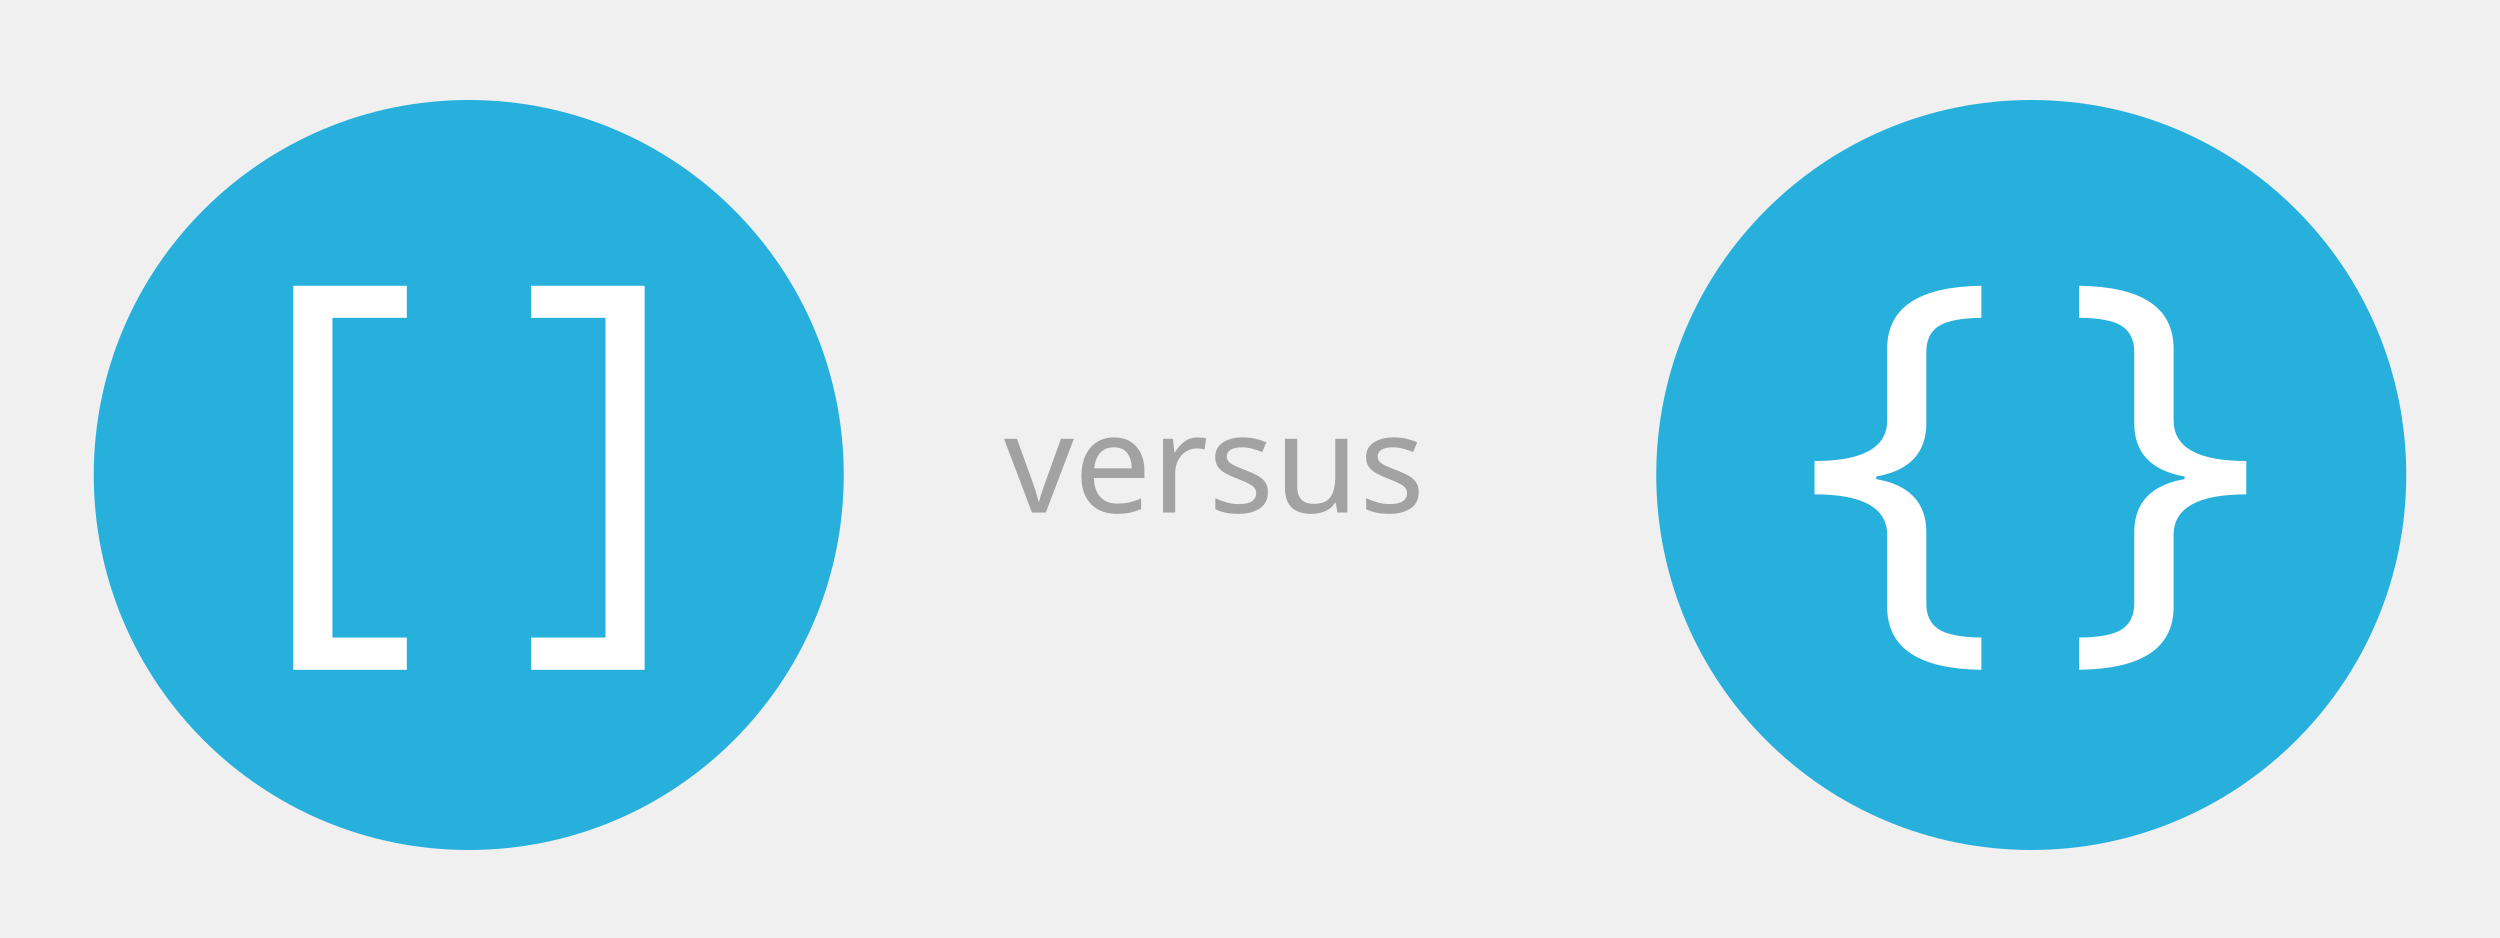
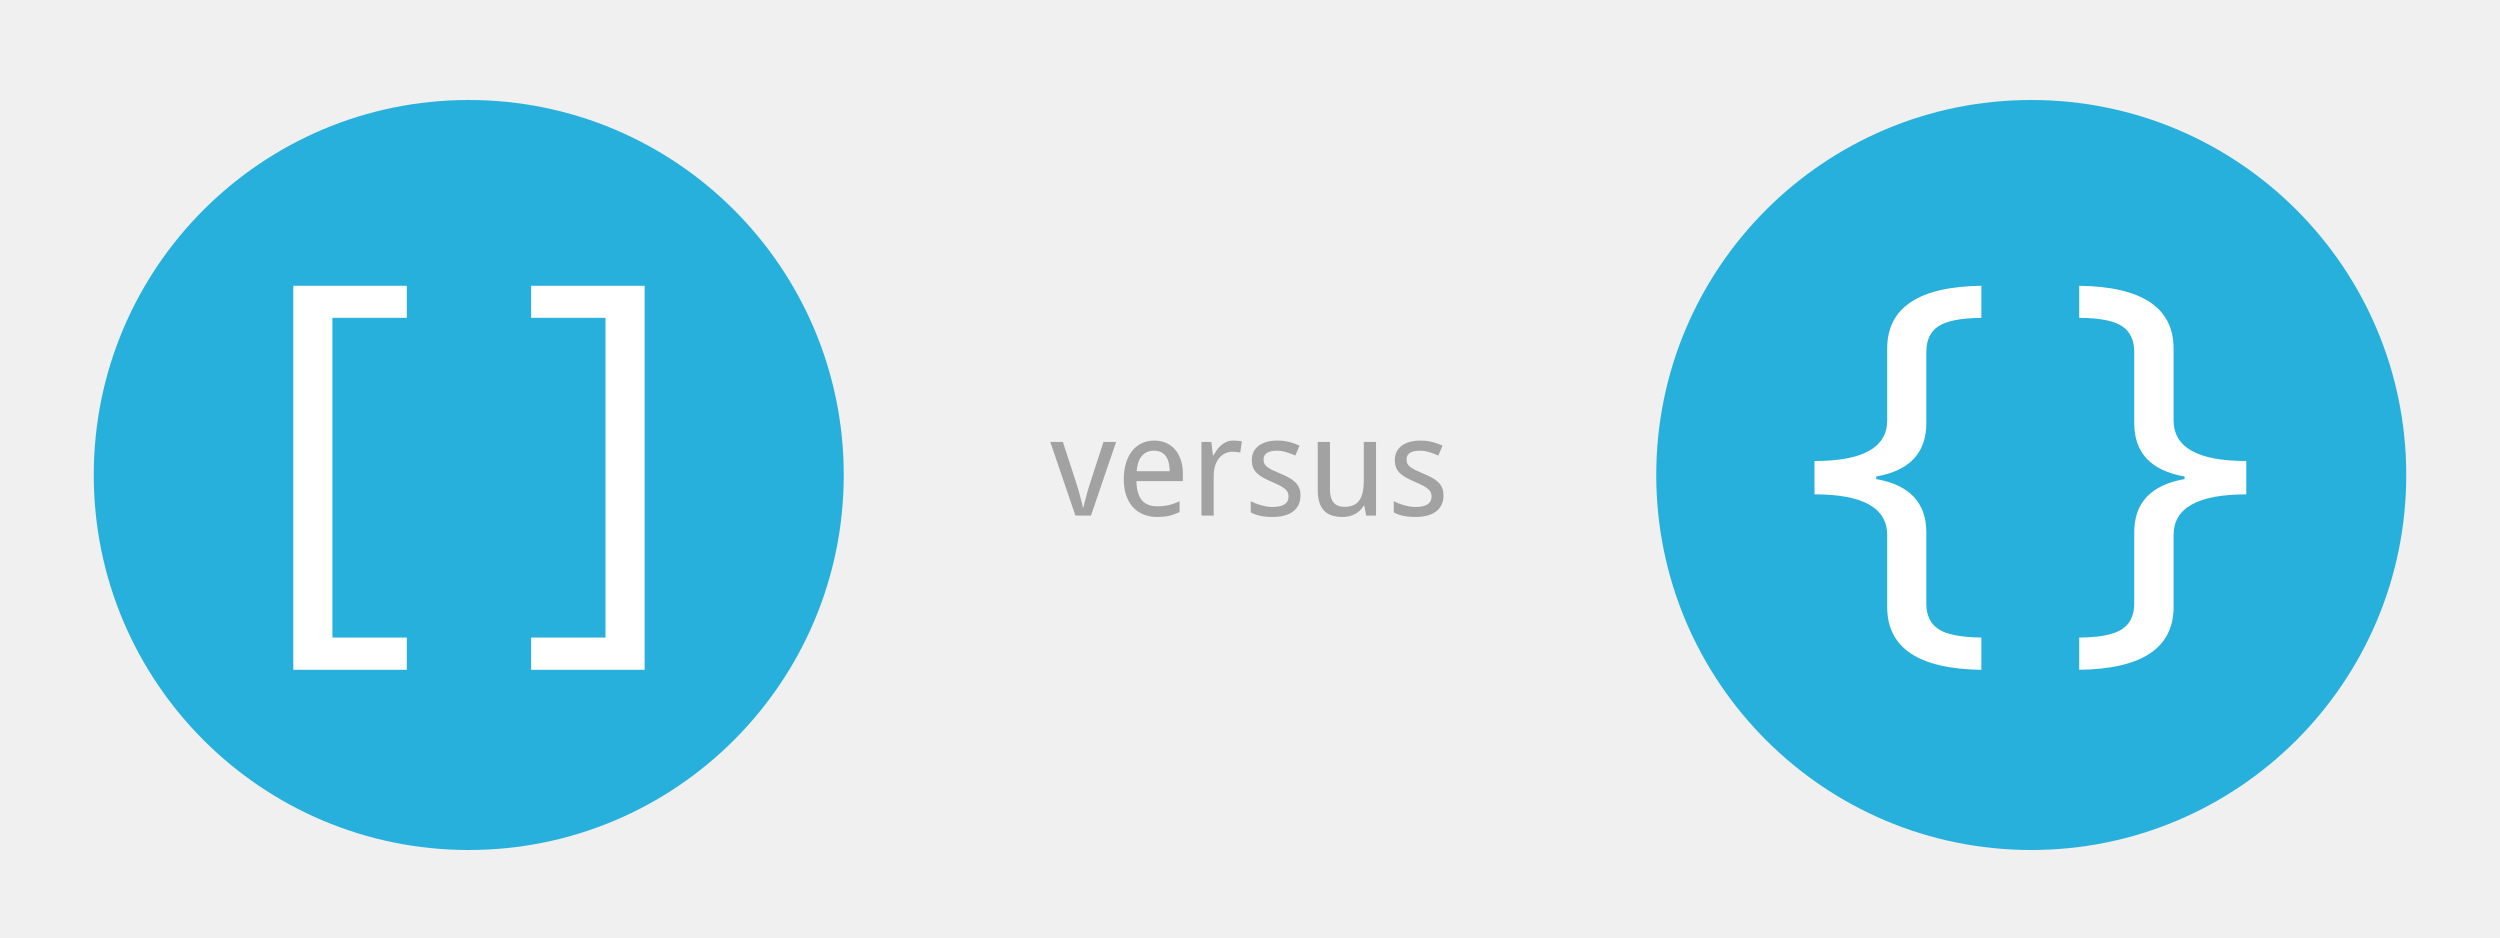
- <svg xmlns="http://www.w3.org/2000/svg" width="800px" height="300px" viewBox="0 0 800 300" version="1.1">
-   <defs />
-   <g id="Page-1" stroke="none" stroke-width="1" fill="none" fill-rule="evenodd">
-     <g id="Artboard-1">
-       <g id="Oval-1-+-{}" transform="translate(530, 32)">
-         <path d="M120,240 C186.274,240 240,186.274 240,120 C240,53.726 186.274,0 120,0 C53.726,0 0,53.726 0,120 C0,186.274 53.726,240 120,240 Z" id="Oval-1" fill="#28B0DD" />
-         <g id="{}" transform="translate(50.6422, 59.44954)" fill="#FFFFFF">
-           <path d="M35.78,101.697 C35.78,105.413 37.064,108.131 39.633,109.851 C42.202,111.571 46.789,112.477 53.394,112.569 L53.394,122.89 C33.303,122.615 23.257,115.895 23.257,102.729 L23.257,79.748 C23.257,71.078 15.505,66.743 0,66.743 L0,56.078 C15.505,56.078 23.257,51.743 23.257,43.073 L23.257,20.161 C23.257,6.995 33.303,0.275 53.394,0 L53.394,10.252 C46.789,10.344 42.202,11.25 39.633,12.97 C37.064,14.69 35.78,17.408 35.78,21.124 L35.78,43.968 C35.78,53.463 30.436,59.151 19.748,61.032 L19.748,61.858 C30.436,63.739 35.78,69.427 35.78,78.922 L35.78,101.697 Z M102.317,78.922 C102.317,69.427 107.683,63.739 118.417,61.858 L118.417,61.032 C107.683,59.151 102.317,53.463 102.317,43.968 L102.317,21.124 C102.317,17.408 101.021,14.679 98.429,12.936 C95.837,11.193 91.262,10.298 84.702,10.252 L84.702,0 C104.84,0.275 114.908,6.995 114.908,20.161 L114.908,43.073 C114.908,51.743 122.66,56.078 138.165,56.078 L138.165,66.743 C122.66,66.743 114.908,71.078 114.908,79.748 L114.908,102.729 C114.908,115.895 104.84,122.615 84.702,122.89 L84.702,112.569 C91.262,112.523 95.837,111.628 98.429,109.885 C101.021,108.142 102.317,105.413 102.317,101.697 L102.317,78.922 Z" />
-         </g>
-       </g>
-       <g id="Oval-1-Copy-+-[]" transform="translate(30, 32)">
-         <path d="M120,240 C186.274,240 240,186.274 240,120 C240,53.726 186.274,0 120,0 C53.726,0 0,53.726 0,120 C0,186.274 53.726,240 120,240 Z" id="Oval-1-Copy" fill="#28B0DD" />
-         <path d="M100.183,182.339 L63.853,182.339 L63.853,59.45 L100.183,59.45 L100.183,69.702 L76.376,69.702 L76.376,172.018 L100.183,172.018 L100.183,182.339 Z M139.954,172.018 L163.761,172.018 L163.761,69.702 L139.954,69.702 L139.954,59.45 L176.284,59.45 L176.284,182.339 L139.954,182.339 L139.954,172.018 Z" id="[]" fill="#FFFFFF" />
-       </g>
-       <text id="versus" font-family="Droid Sans Mono" font-size="44" font-weight="normal" fill="#A2A2A2">
-         <tspan x="321.287" y="164">versus</tspan>
-       </text>
-     </g>
-   </g>
+ <svg xmlns="http://www.w3.org/2000/svg" width="800" height="300" fill="none">
+   <circle cx="650" cy="152" r="120" fill="#28B0DC" />
+   <path fill="#fff" d="M616.422 193.147c0 3.715 1.284 6.433 3.853 8.153 2.569 1.721 7.156 2.627 13.762 2.718v10.321c-20.092-.275-30.138-6.995-30.138-20.16v-22.982c0-8.67-7.752-13.004-23.257-13.004v-10.665c15.505 0 23.257-4.335 23.257-13.005V111.61c0-13.165 10.046-19.885 30.138-20.16v10.252c-6.606.092-11.193.998-13.762 2.718-2.569 1.72-3.853 4.438-3.853 8.153v22.844c0 9.496-5.344 15.184-16.032 17.065v.825c10.688 1.881 16.032 7.569 16.032 17.065v22.775Zm66.537-22.775c0-9.496 5.367-15.184 16.101-17.065v-.825c-10.734-1.881-16.101-7.569-16.101-17.065v-22.844c0-3.715-1.296-6.445-3.888-8.188-2.592-1.743-7.167-2.637-13.727-2.683V91.45c20.138.275 30.206 6.995 30.206 20.16v22.913c0 8.67 7.753 13.005 23.257 13.005v10.665c-15.504 0-23.257 4.334-23.257 13.004v22.982c0 13.165-10.068 19.885-30.206 20.16v-10.321c6.56-.046 11.135-.94 13.727-2.683 2.592-1.743 3.888-4.473 3.888-8.188v-22.775Z" />
+   <circle cx="150" cy="152" r="120" fill="#28B0DC" />
+   <path fill="#fff" d="M130.183 214.339h-36.33V91.449h36.33v10.253h-23.807v102.316h23.807v10.321Zm39.771-10.321h23.807V101.702h-23.807V91.45h36.33v122.889h-36.33v-10.321Z" />
+   <path fill="#A2A2A2" d="m344.141 165-8.057-23.59h4.039l4.275 13.127c.158.473.344 1.081.559 1.826.215.745.43 1.504.645 2.278.214.773.408 1.504.58 2.191.186.688.308 1.21.365 1.568h.15c.072-.358.194-.88.365-1.568.172-.687.366-1.418.581-2.191.214-.774.429-1.533.644-2.278.215-.745.401-1.353.559-1.826l4.275-13.127h4.039L349.104 165h-4.963Zm26.103.43c-1.575 0-3.015-.265-4.318-.795a9.354 9.354 0 0 1-3.373-2.321c-.931-1.016-1.655-2.277-2.17-3.781-.516-1.504-.774-3.222-.774-5.156 0-1.948.237-3.688.709-5.221.473-1.532 1.139-2.829 1.998-3.888.86-1.075 1.884-1.891 3.073-2.45 1.203-.558 2.528-.838 3.974-.838 1.418 0 2.693.258 3.825.774a7.914 7.914 0 0 1 2.878 2.148c.788.917 1.39 2.027 1.805 3.33.43 1.289.645 2.722.645 4.297v2.428h-14.868c.072 2.764.652 4.798 1.741 6.102 1.103 1.303 2.735 1.955 4.898 1.955.731 0 1.404-.036 2.02-.108a16.75 16.75 0 0 0 1.804-.301 15.668 15.668 0 0 0 1.698-.515 32.116 32.116 0 0 0 1.654-.709v3.48c-.573.272-1.139.509-1.697.709a12.71 12.71 0 0 1-1.698.494 14.09 14.09 0 0 1-1.804.28c-.616.057-1.289.086-2.02.086Zm-.967-21.205c-1.632 0-2.929.558-3.888 1.675-.946 1.118-1.497 2.743-1.655 4.877h10.571c0-.974-.101-1.862-.301-2.664-.186-.816-.487-1.511-.902-2.084a4.092 4.092 0 0 0-1.547-1.332c-.631-.315-1.39-.472-2.278-.472Zm25.395-3.245c.415 0 .881.022 1.396.065.516.029.96.079 1.332.15l-.515 3.61a16.201 16.201 0 0 0-1.246-.172 8.727 8.727 0 0 0-1.182-.086c-.902 0-1.726.186-2.471.558a5.486 5.486 0 0 0-1.933 1.569c-.53.673-.946 1.489-1.246 2.449-.287.945-.43 1.998-.43 3.158V165h-3.91v-23.59h3.179l.473 4.319h.172c.358-.616.738-1.211 1.139-1.784a8.641 8.641 0 0 1 1.375-1.504 6.203 6.203 0 0 1 1.718-1.052c.631-.272 1.347-.409 2.149-.409Zm21.484 17.553c0 1.146-.207 2.149-.623 3.008a5.857 5.857 0 0 1-1.804 2.17c-.774.573-1.712 1.003-2.815 1.289-1.103.286-2.342.43-3.717.43-1.561 0-2.9-.129-4.017-.387-1.118-.244-2.099-.609-2.944-1.096v-3.566c.444.229.938.458 1.483.687a19.02 19.02 0 0 0 3.566 1.01c.645.1 1.282.151 1.912.151.931 0 1.719-.079 2.364-.237.658-.157 1.188-.379 1.589-.666.416-.301.717-.659.903-1.074.186-.43.279-.902.279-1.418 0-.444-.072-.845-.215-1.203-.143-.358-.408-.709-.795-1.053-.372-.358-.888-.716-1.547-1.074a31.617 31.617 0 0 0-2.535-1.203 43.807 43.807 0 0 1-2.793-1.311c-.816-.429-1.511-.909-2.084-1.439a5.714 5.714 0 0 1-1.332-1.826c-.301-.702-.451-1.533-.451-2.493 0-1.002.193-1.89.58-2.664a5.582 5.582 0 0 1 1.676-1.976c.716-.53 1.575-.931 2.578-1.203s2.12-.409 3.352-.409c1.389 0 2.657.151 3.802.452 1.161.3 2.256.694 3.287 1.181l-1.353 3.158a24.858 24.858 0 0 0-2.879-1.074 9.644 9.644 0 0 0-2.986-.472c-1.461 0-2.543.243-3.244.73-.702.473-1.053 1.153-1.053 2.041 0 .501.079.938.236 1.311.172.372.459.723.86 1.052.401.33.938.666 1.611 1.01.673.33 1.511.702 2.514 1.117 1.031.43 1.947.86 2.75 1.289.816.43 1.511.917 2.084 1.461a5.459 5.459 0 0 1 1.31 1.826c.301.688.451 1.512.451 2.471ZM437.168 165l-.58-3.158h-.215a6.783 6.783 0 0 1-1.289 1.611 7.34 7.34 0 0 1-1.611 1.117 8.227 8.227 0 0 1-1.869.645 9.503 9.503 0 0 1-2.02.215c-1.303 0-2.449-.165-3.438-.494-.988-.33-1.811-.846-2.47-1.547-.659-.702-1.16-1.597-1.504-2.686-.33-1.088-.494-2.385-.494-3.889V141.41h3.91v15.19c0 1.862.379 3.258 1.139 4.189.759.931 1.933 1.397 3.523 1.397 1.16 0 2.134-.187 2.922-.559a4.542 4.542 0 0 0 1.89-1.633c.487-.73.831-1.626 1.032-2.685.215-1.06.322-2.278.322-3.653V141.41h3.91V165h-3.158Zm24.75-6.467c0 1.146-.208 2.149-.623 3.008a5.85 5.85 0 0 1-1.805 2.17c-.773.573-1.711 1.003-2.814 1.289-1.103.286-2.342.43-3.717.43-1.561 0-2.9-.129-4.018-.387-1.117-.244-2.098-.609-2.943-1.096v-3.566c.444.229.938.458 1.482.687a19.108 19.108 0 0 0 3.567 1.01c.644.1 1.282.151 1.912.151.931 0 1.719-.079 2.363-.237.659-.157 1.189-.379 1.59-.666.415-.301.716-.659.902-1.074.187-.43.28-.902.28-1.418 0-.444-.072-.845-.215-1.203-.143-.358-.408-.709-.795-1.053-.372-.358-.888-.716-1.547-1.074a31.784 31.784 0 0 0-2.535-1.203 43.807 43.807 0 0 1-2.793-1.311c-.816-.429-1.511-.909-2.084-1.439a5.714 5.714 0 0 1-1.332-1.826c-.301-.702-.451-1.533-.451-2.493 0-1.002.193-1.89.58-2.664a5.582 5.582 0 0 1 1.676-1.976c.716-.53 1.575-.931 2.578-1.203 1.002-.272 2.12-.409 3.351-.409 1.39 0 2.657.151 3.803.452 1.16.3 2.256.694 3.287 1.181l-1.353 3.158a24.858 24.858 0 0 0-2.879-1.074 9.65 9.65 0 0 0-2.987-.472c-1.46 0-2.542.243-3.244.73-.702.473-1.052 1.153-1.052 2.041 0 .501.078.938.236 1.311.172.372.458.723.859 1.052.401.33.938.666 1.612 1.01.673.33 1.511.702 2.513 1.117 1.032.43 1.948.86 2.75 1.289.817.43 1.511.917 2.084 1.461a5.448 5.448 0 0 1 1.311 1.826c.301.688.451 1.512.451 2.471Z" />
</svg>
